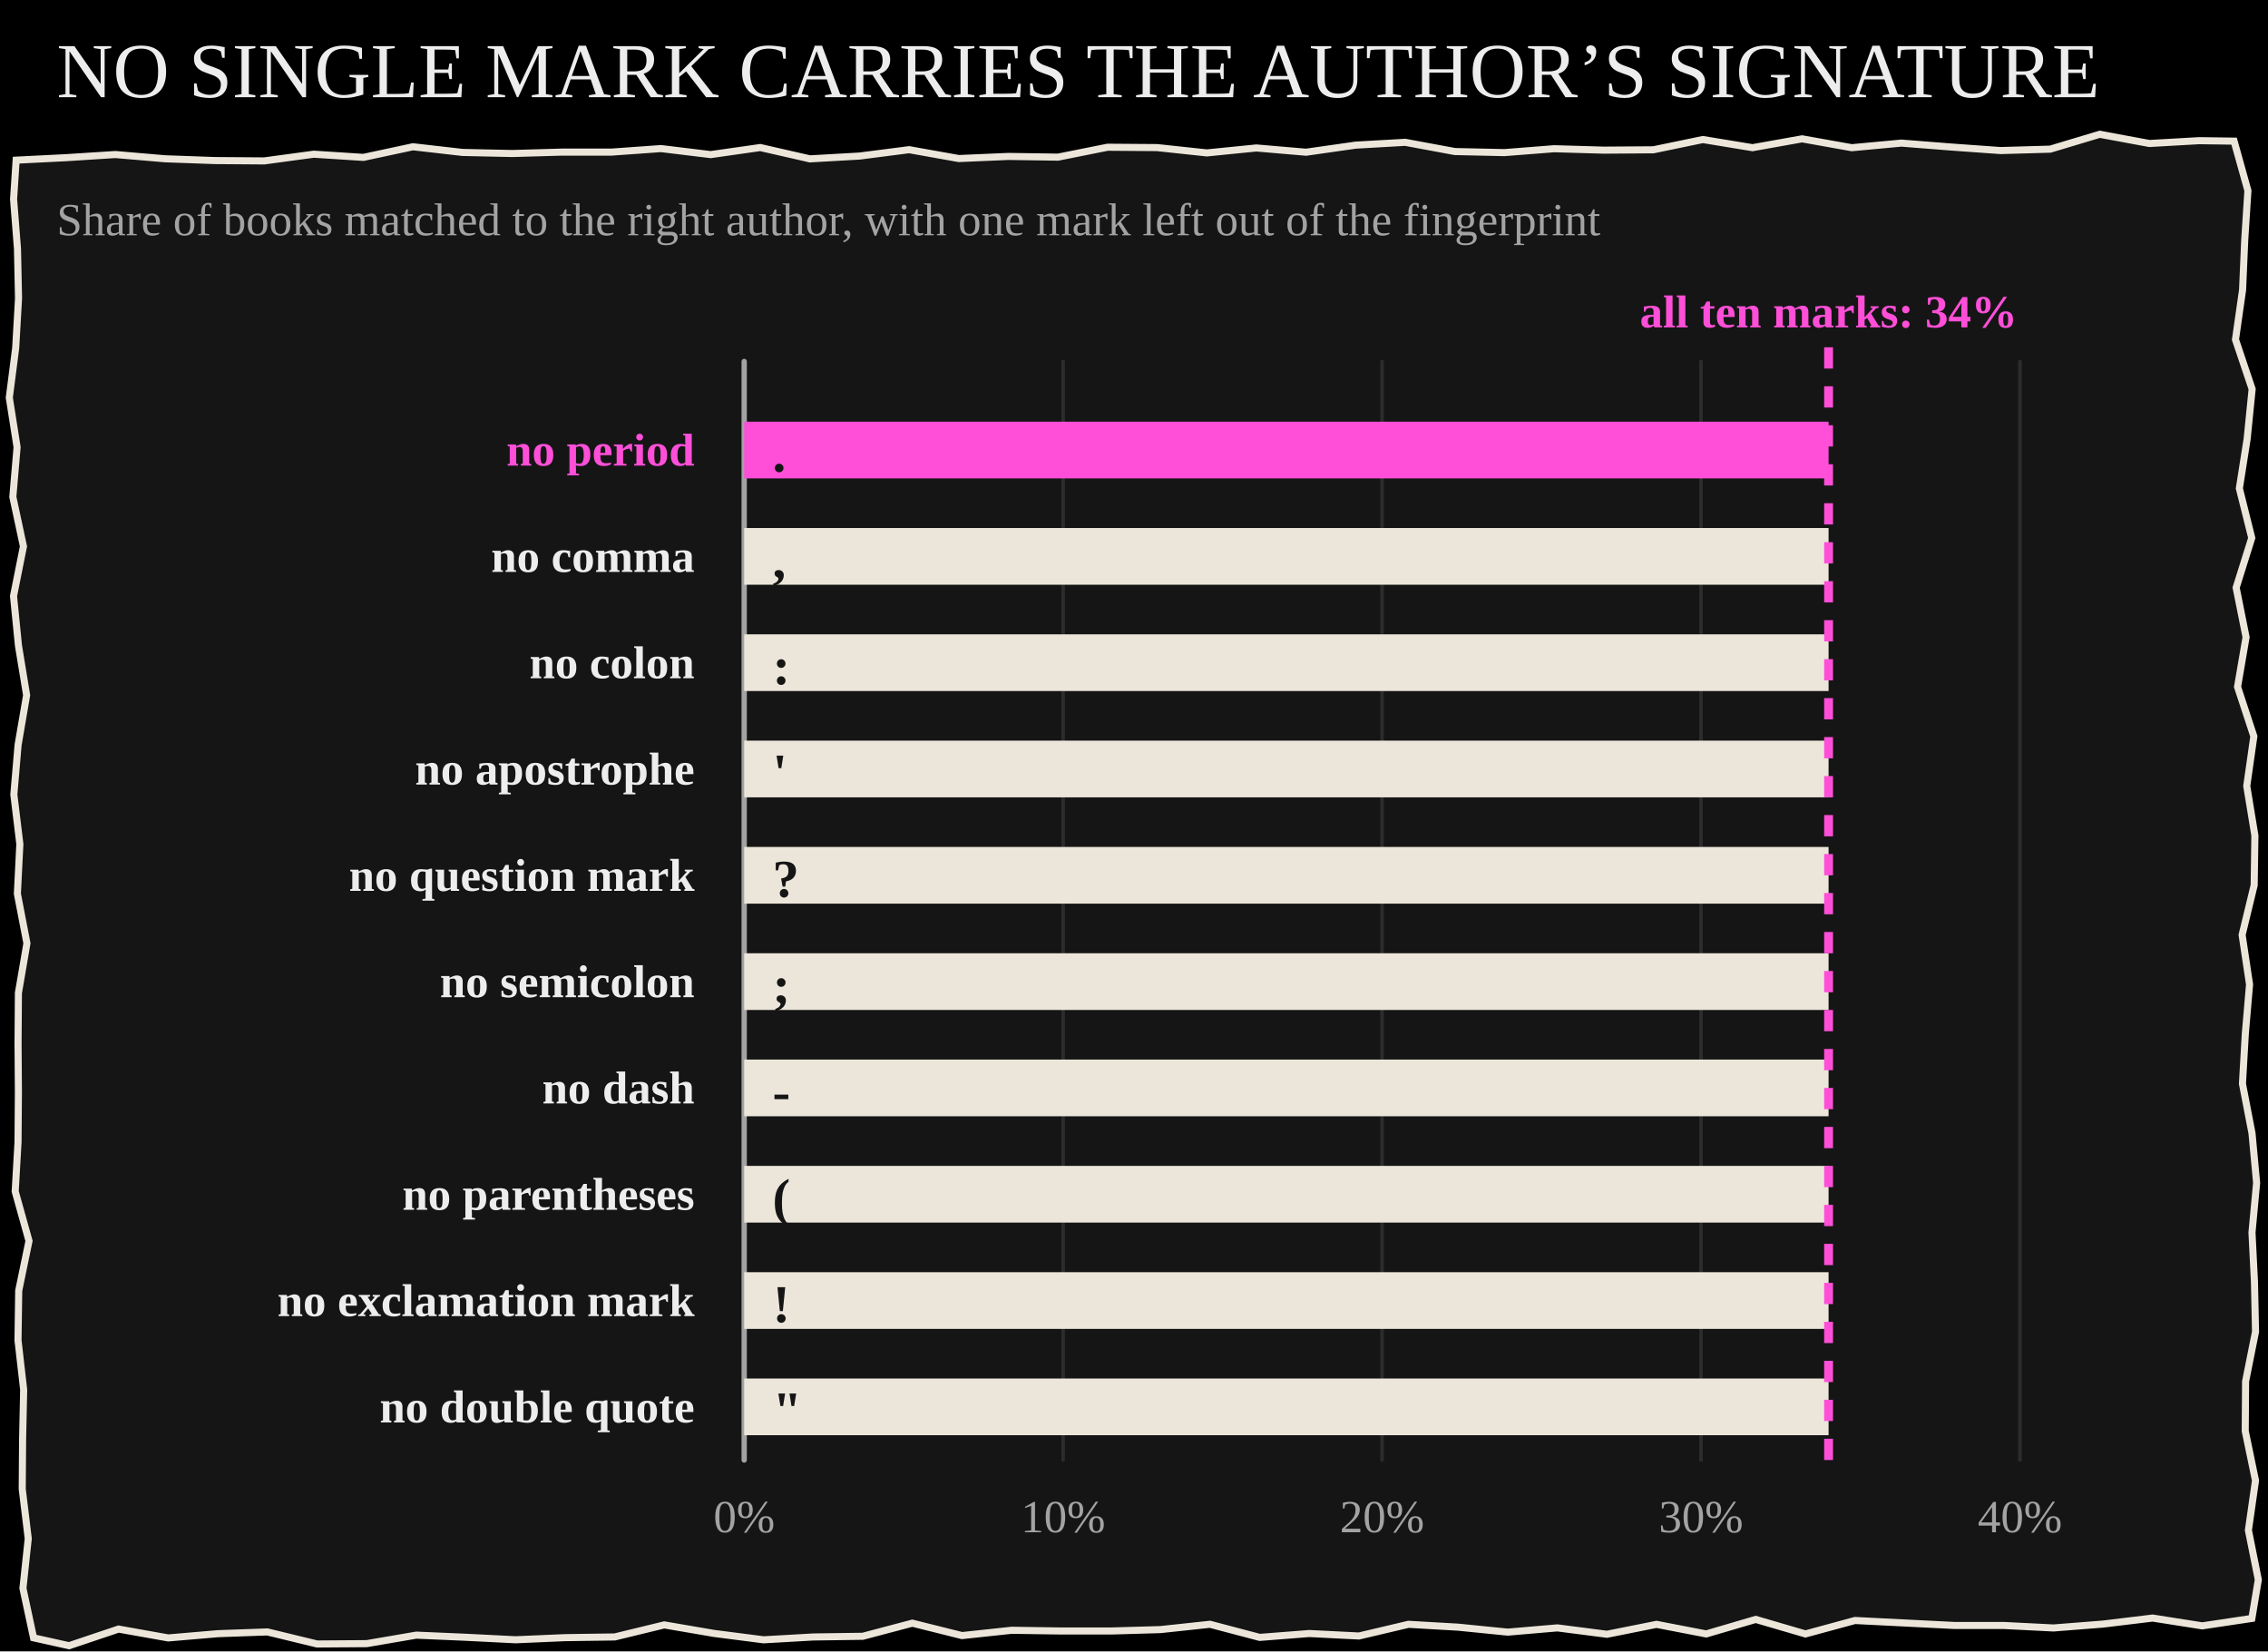
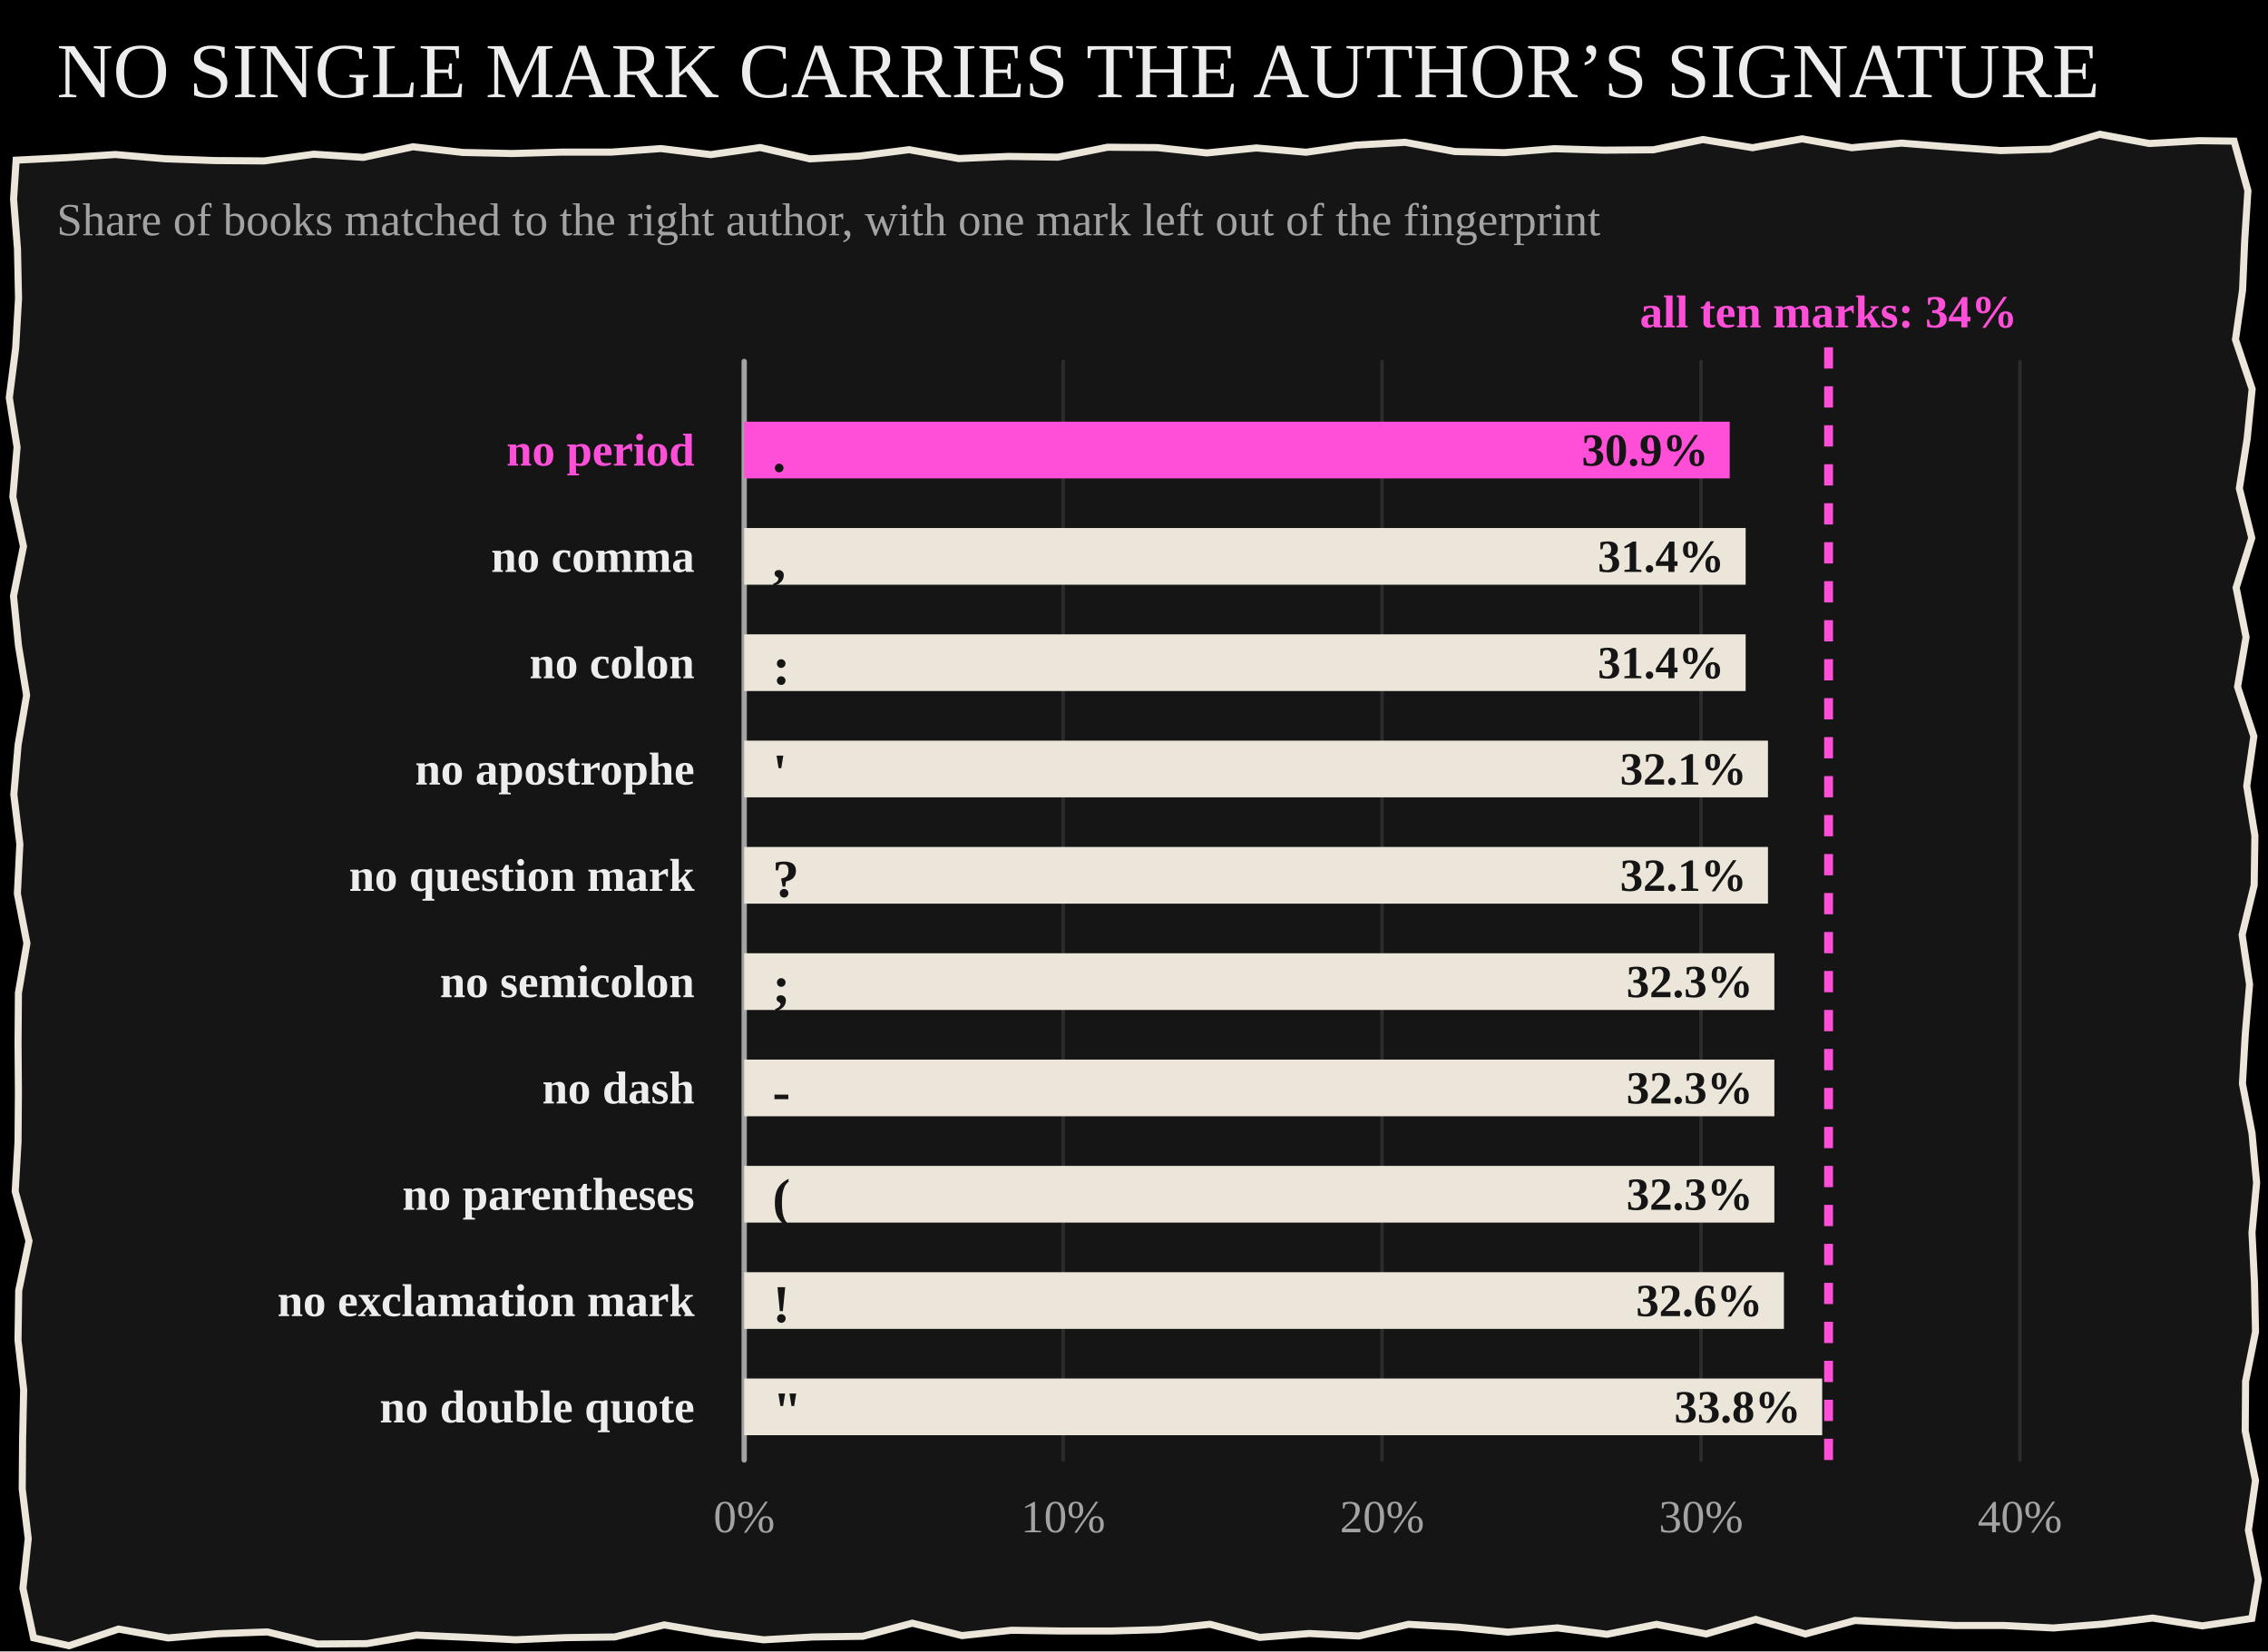
<svg xmlns="http://www.w3.org/2000/svg" viewBox="0 0 640 466" width="640" height="466" role="img" aria-label="Bar chart: how often punctuation alone names the author when one of the ten tracked marks is left out of the fingerprint, against 34% with all ten. Without the period: 30.9%. Without the comma or the colon: 31.4%. Without the apostrophe or question mark: 32.1%. Without the semicolon, dash or parentheses: 32.3%. Without the exclamation mark: 32.6%. Without the double quote: 33.8%. No single mark carries the signature.">
  <defs />
  <rect width="640" height="466" fill="#000000" />
  <path class="d-paper" d="M6,43 L20,42.4 L34,41.6 L48,42.9 L62,43.5 L76,43.7 L90,41.9 L104,42.9 L118,40 L132,41.7 L146,42.1 L160,41.8 L174,41.9 L188,41 L202,42.8 L216,40.9 L230,44.2 L244,43.5 L258,41.8 L272,44.4 L286,43.9 L300,44.2 L314,41.5 L328,41.7 L342,43.3 L356,42 L370,43.3 L384,41.4 L398,40.7 L412,43.4 L426,43.8 L440,42.8 L454,43.3 L468,43.3 L482,40.5 L496,42.9 L510,40.5 L524,43.1 L538,41.9 L552,43.1 L566,44.2 L580,43.9 L594,39.8 L608,42.5 L622,41.8 L631.9,42 L635.7,56 L634.7,70 L634,84 L631.9,98 L636.5,112 L635,126 L632.7,140 L636.1,154 L631.6,168 L634.3,182 L631.8,196 L636.3,210 L634.2,224 L636.4,238 L636.1,252 L632.6,266 L634.6,280 L633.3,294 L632.4,308 L635,322 L636.2,336 L634.8,350 L635.4,364 L635.6,378 L632.7,392 L632.5,406 L635.3,420 L633.2,434 L635.9,448 L634,458.9 L620,460.9 L606,458.6 L592,460.2 L578,461.2 L564,460.4 L550,460.3 L536,459.5 L522,458.7 L508,462.4 L494,458.2 L480,462.2 L466,459.4 L452,462.1 L438,460.2 L424,461.3 L410,459.8 L396,458.9 L382,462.1 L368,461.3 L354,462.3 L340,458.5 L326,459.9 L312,460.2 L298,460.1 L284,459.8 L270,461.2 L256,457.6 L242,461.2 L228,461.3 L214,462 L200,460.1 L186,457.6 L172,460.9 L158,461 L144,461.5 L130,460.7 L116,460 L102,462.3 L88,462.3 L74,458.8 L60,459.2 L46,460.3 L32,457.7 L18,462.3 L8,460 L5.1,446 L6.7,432 L5.1,418 L5.3,404 L5.7,390 L4.2,376 L4.5,362 L7.5,348 L3.7,334 L4.6,320 L4.8,306 L4.8,292 L5,278 L7.5,264 L4.9,250 L5.7,236 L4.1,222 L5.4,208 L7.9,194 L5.7,180 L4.4,166 L7.3,152 L4.4,138 L5.7,124 L3.6,110 L5.5,96 L6.4,82 L6.2,68 L5.2,54 Z" fill="#151515" stroke="#ece6da" stroke-width="2" transform="rotate(-0.4 320 251)" />
  <text x="16" y="20" font-family="var(--font-anton, Anton), Impact, sans-serif" font-size="22" fill="#ededed" text-anchor="start" dominant-baseline="central">NO SINGLE MARK CARRIES THE AUTHOR’S SIGNATURE</text>
  <text x="16" y="62" font-family="var(--font-hanken-grotesk, 'Hanken Grotesk'), Arial, sans-serif" font-size="13" fill="#a3a3a3" text-anchor="start" dominant-baseline="central">Share of books matched to the right author, with one mark left out of the fingerprint</text>
  <path d="M210,102 L210,412" fill="none" stroke="#a3a3a3" stroke-width="1.5" stroke-linecap="round" />
  <text x="210" y="428" font-family="var(--font-hanken-grotesk, 'Hanken Grotesk'), Arial, sans-serif" font-size="13" fill="#a3a3a3" text-anchor="middle" dominant-baseline="central">0%</text>
  <path d="M300,102 L300,412" fill="none" stroke="#2c2c2c" stroke-width="1" stroke-linecap="round" />
  <text x="300" y="428" font-family="var(--font-hanken-grotesk, 'Hanken Grotesk'), Arial, sans-serif" font-size="13" fill="#a3a3a3" text-anchor="middle" dominant-baseline="central">10%</text>
  <path d="M390,102 L390,412" fill="none" stroke="#2c2c2c" stroke-width="1" stroke-linecap="round" />
  <text x="390" y="428" font-family="var(--font-hanken-grotesk, 'Hanken Grotesk'), Arial, sans-serif" font-size="13" fill="#a3a3a3" text-anchor="middle" dominant-baseline="central">20%</text>
  <path d="M480,102 L480,412" fill="none" stroke="#2c2c2c" stroke-width="1" stroke-linecap="round" />
  <text x="480" y="428" font-family="var(--font-hanken-grotesk, 'Hanken Grotesk'), Arial, sans-serif" font-size="13" fill="#a3a3a3" text-anchor="middle" dominant-baseline="central">30%</text>
  <path d="M570,102 L570,412" fill="none" stroke="#2c2c2c" stroke-width="1" stroke-linecap="round" />
  <text x="570" y="428" font-family="var(--font-hanken-grotesk, 'Hanken Grotesk'), Arial, sans-serif" font-size="13" fill="#a3a3a3" text-anchor="middle" dominant-baseline="central">40%</text>
  <text x="196" y="127" font-family="var(--font-hanken-grotesk, 'Hanken Grotesk'), Arial, sans-serif" font-size="13" font-weight="600" fill="#ff4fd8" text-anchor="end" dominant-baseline="central">no period</text>
  <text x="196" y="157" font-family="var(--font-hanken-grotesk, 'Hanken Grotesk'), Arial, sans-serif" font-size="13" font-weight="600" fill="#ededed" text-anchor="end" dominant-baseline="central">no comma</text>
  <text x="196" y="187" font-family="var(--font-hanken-grotesk, 'Hanken Grotesk'), Arial, sans-serif" font-size="13" font-weight="600" fill="#ededed" text-anchor="end" dominant-baseline="central">no colon</text>
  <text x="196" y="217" font-family="var(--font-hanken-grotesk, 'Hanken Grotesk'), Arial, sans-serif" font-size="13" font-weight="600" fill="#ededed" text-anchor="end" dominant-baseline="central">no apostrophe</text>
  <text x="196" y="247" font-family="var(--font-hanken-grotesk, 'Hanken Grotesk'), Arial, sans-serif" font-size="13" font-weight="600" fill="#ededed" text-anchor="end" dominant-baseline="central">no question mark</text>
  <text x="196" y="277" font-family="var(--font-hanken-grotesk, 'Hanken Grotesk'), Arial, sans-serif" font-size="13" font-weight="600" fill="#ededed" text-anchor="end" dominant-baseline="central">no semicolon</text>
  <text x="196" y="307" font-family="var(--font-hanken-grotesk, 'Hanken Grotesk'), Arial, sans-serif" font-size="13" font-weight="600" fill="#ededed" text-anchor="end" dominant-baseline="central">no dash</text>
  <text x="196" y="337" font-family="var(--font-hanken-grotesk, 'Hanken Grotesk'), Arial, sans-serif" font-size="13" font-weight="600" fill="#ededed" text-anchor="end" dominant-baseline="central">no parentheses</text>
  <text x="196" y="367" font-family="var(--font-hanken-grotesk, 'Hanken Grotesk'), Arial, sans-serif" font-size="13" font-weight="600" fill="#ededed" text-anchor="end" dominant-baseline="central">no exclamation mark</text>
  <text x="196" y="397" font-family="var(--font-hanken-grotesk, 'Hanken Grotesk'), Arial, sans-serif" font-size="13" font-weight="600" fill="#ededed" text-anchor="end" dominant-baseline="central">no double quote</text>
-   <g class="anim-live">
-     <rect x="210" y="119" height="16" fill="#ff4fd8" width="306">
-       <animate attributeName="width" calcMode="discrete" values="306;291.5;280.7;276;275.4;276.8;278.1" keyTimes="0;0.067;0.075;0.083;0.092;0.1;0.108" dur="10s" fill="freeze" />
-     </rect>
-     <text x="218" y="128" font-family="var(--font-hanken-grotesk, 'Hanken Grotesk'), Arial, sans-serif" font-size="15" font-weight="700" fill="#151515" dominant-baseline="central">.</text>
-     <text x="482.1" y="127" font-family="var(--font-hanken-grotesk, 'Hanken Grotesk'), Arial, sans-serif" font-size="13" font-weight="700" fill="#151515" text-anchor="end" dominant-baseline="central" opacity="0">
-       <animate attributeName="opacity" calcMode="discrete" values="0;1" keyTimes="0;0.117" dur="10s" fill="freeze" />30.9%</text>
-     <rect x="210" y="149" height="16" fill="#ece6da" width="306">
-       <animate attributeName="width" calcMode="discrete" values="306;291.5;283.6;280.5;281.8;282.6" keyTimes="0;0.083;0.092;0.1;0.117;0.125" dur="10s" fill="freeze" />
-     </rect>
-     <text x="218" y="158" font-family="var(--font-hanken-grotesk, 'Hanken Grotesk'), Arial, sans-serif" font-size="15" font-weight="700" fill="#151515" dominant-baseline="central">,</text>
-     <text x="486.6" y="157" font-family="var(--font-hanken-grotesk, 'Hanken Grotesk'), Arial, sans-serif" font-size="13" font-weight="700" fill="#151515" text-anchor="end" dominant-baseline="central" opacity="0">
-       <animate attributeName="opacity" calcMode="discrete" values="0;1" keyTimes="0;0.125" dur="10s" fill="freeze" />31.4%</text>
-     <rect x="210" y="179" height="16" fill="#ece6da" width="306">
-       <animate attributeName="width" calcMode="discrete" values="306;302.5;289.5;282.7;280.4;280.7;282;282.6" keyTimes="0;0.092;0.1;0.108;0.117;0.125;0.133;0.142" dur="10s" fill="freeze" />
-     </rect>
-     <text x="218" y="188" font-family="var(--font-hanken-grotesk, 'Hanken Grotesk'), Arial, sans-serif" font-size="15" font-weight="700" fill="#151515" dominant-baseline="central">:</text>
-     <text x="486.6" y="187" font-family="var(--font-hanken-grotesk, 'Hanken Grotesk'), Arial, sans-serif" font-size="13" font-weight="700" fill="#151515" text-anchor="end" dominant-baseline="central" opacity="0">
-       <animate attributeName="opacity" calcMode="discrete" values="0;1" keyTimes="0;0.142" dur="10s" fill="freeze" />31.4%</text>
-     <rect x="210" y="209" height="16" fill="#ece6da" width="306">
-       <animate attributeName="width" calcMode="discrete" values="306;301.1;292.6;288.4;287.2;287.7;288.7;288.9" keyTimes="0;0.108;0.117;0.125;0.133;0.142;0.15;0.158" dur="10s" fill="freeze" />
-     </rect>
-     <text x="218" y="218" font-family="var(--font-hanken-grotesk, 'Hanken Grotesk'), Arial, sans-serif" font-size="15" font-weight="700" fill="#151515" dominant-baseline="central">'</text>
-     <text x="492.9" y="217" font-family="var(--font-hanken-grotesk, 'Hanken Grotesk'), Arial, sans-serif" font-size="13" font-weight="700" fill="#151515" text-anchor="end" dominant-baseline="central" opacity="0">
-       <animate attributeName="opacity" calcMode="discrete" values="0;1" keyTimes="0;0.158" dur="10s" fill="freeze" />32.1%</text>
-     <rect x="210" y="239" height="16" fill="#ece6da" width="306">
-       <animate attributeName="width" calcMode="discrete" values="306;299;291.5;288;287.2;287.9;288.8;288.9" keyTimes="0;0.125;0.133;0.142;0.15;0.158;0.167;0.175" dur="10s" fill="freeze" />
-     </rect>
-     <text x="218" y="248" font-family="var(--font-hanken-grotesk, 'Hanken Grotesk'), Arial, sans-serif" font-size="15" font-weight="700" fill="#151515" dominant-baseline="central">?</text>
-     <text x="492.9" y="247" font-family="var(--font-hanken-grotesk, 'Hanken Grotesk'), Arial, sans-serif" font-size="13" font-weight="700" fill="#151515" text-anchor="end" dominant-baseline="central" opacity="0">
-       <animate attributeName="opacity" calcMode="discrete" values="0;1" keyTimes="0;0.175" dur="10s" fill="freeze" />32.1%</text>
-     <rect x="210" y="269" height="16" fill="#ece6da" width="306">
-       <animate attributeName="width" calcMode="discrete" values="306;298.1;292.1;289.6;289.2;290;290.7" keyTimes="0;0.142;0.15;0.158;0.167;0.175;0.183" dur="10s" fill="freeze" />
-     </rect>
-     <text x="218" y="278" font-family="var(--font-hanken-grotesk, 'Hanken Grotesk'), Arial, sans-serif" font-size="15" font-weight="700" fill="#151515" dominant-baseline="central">;</text>
-     <text x="494.7" y="277" font-family="var(--font-hanken-grotesk, 'Hanken Grotesk'), Arial, sans-serif" font-size="13" font-weight="700" fill="#151515" text-anchor="end" dominant-baseline="central" opacity="0">
-       <animate attributeName="opacity" calcMode="discrete" values="0;1" keyTimes="0;0.192" dur="10s" fill="freeze" />32.3%</text>
-     <rect x="210" y="299" height="16" fill="#ece6da" width="306">
-       <animate attributeName="width" calcMode="discrete" values="306;296.5;291.4;289.4;289.3;290.2;290.7" keyTimes="0;0.158;0.167;0.175;0.183;0.192;0.2" dur="10s" fill="freeze" />
-     </rect>
-     <text x="218" y="308" font-family="var(--font-hanken-grotesk, 'Hanken Grotesk'), Arial, sans-serif" font-size="15" font-weight="700" fill="#151515" dominant-baseline="central">-</text>
-     <text x="494.7" y="307" font-family="var(--font-hanken-grotesk, 'Hanken Grotesk'), Arial, sans-serif" font-size="13" font-weight="700" fill="#151515" text-anchor="end" dominant-baseline="central" opacity="0">
-       <animate attributeName="opacity" calcMode="discrete" values="0;1" keyTimes="0;0.2" dur="10s" fill="freeze" />32.3%</text>
-     <rect x="210" y="329" height="16" fill="#ece6da" width="306">
-       <animate attributeName="width" calcMode="discrete" values="306;303.7;295.2;290.8;289.2;289.5;290.3;290.7" keyTimes="0;0.167;0.175;0.183;0.192;0.2;0.208;0.217" dur="10s" fill="freeze" />
-     </rect>
-     <text x="218" y="338" font-family="var(--font-hanken-grotesk, 'Hanken Grotesk'), Arial, sans-serif" font-size="15" font-weight="700" fill="#151515" dominant-baseline="central">(</text>
-     <text x="494.7" y="337" font-family="var(--font-hanken-grotesk, 'Hanken Grotesk'), Arial, sans-serif" font-size="13" font-weight="700" fill="#151515" text-anchor="end" dominant-baseline="central" opacity="0">
-       <animate attributeName="opacity" calcMode="discrete" values="0;1" keyTimes="0;0.217" dur="10s" fill="freeze" />32.3%</text>
-     <rect x="210" y="359" height="16" fill="#ece6da" width="306">
-       <animate attributeName="width" calcMode="discrete" values="306;302.4;296.1;293;292.1;292.5;293.2;293.4" keyTimes="0;0.183;0.192;0.2;0.208;0.217;0.225;0.233" dur="10s" fill="freeze" />
-     </rect>
-     <text x="218" y="368" font-family="var(--font-hanken-grotesk, 'Hanken Grotesk'), Arial, sans-serif" font-size="15" font-weight="700" fill="#151515" dominant-baseline="central">!</text>
-     <text x="497.4" y="367" font-family="var(--font-hanken-grotesk, 'Hanken Grotesk'), Arial, sans-serif" font-size="13" font-weight="700" fill="#151515" text-anchor="end" dominant-baseline="central" opacity="0">
-       <animate attributeName="opacity" calcMode="discrete" values="0;1" keyTimes="0;0.233" dur="10s" fill="freeze" />32.6%</text>
-     <rect x="210" y="389" height="16" fill="#ece6da" width="306">
-       <animate attributeName="width" calcMode="discrete" values="306;305.3;304.5;304.1;304;304.1;304.2" keyTimes="0;0.2;0.208;0.217;0.225;0.233;0.242" dur="10s" fill="freeze" />
-     </rect>
-     <text x="218" y="398" font-family="var(--font-hanken-grotesk, 'Hanken Grotesk'), Arial, sans-serif" font-size="15" font-weight="700" fill="#151515" dominant-baseline="central">"</text>
-     <text x="508.2" y="397" font-family="var(--font-hanken-grotesk, 'Hanken Grotesk'), Arial, sans-serif" font-size="13" font-weight="700" fill="#151515" text-anchor="end" dominant-baseline="central" opacity="0">
-       <animate attributeName="opacity" calcMode="discrete" values="0;1" keyTimes="0;0.25" dur="10s" fill="freeze" />33.8%</text>
-     <line x1="516" x2="516" y1="98" y2="414" stroke="#ff4fd8" stroke-width="2.5" stroke-dasharray="6 5" />
-     <text x="516" y="88" font-family="var(--font-hanken-grotesk, 'Hanken Grotesk'), Arial, sans-serif" font-size="13" font-weight="700" fill="#ff4fd8" text-anchor="middle" dominant-baseline="central">all ten marks: 34%</text>
-   </g>
-   <g class="anim-still" display="none">
-     <rect x="210" y="119" height="16" fill="#ff4fd8" width="278.1" />
-     <text x="218" y="128" font-family="var(--font-hanken-grotesk, 'Hanken Grotesk'), Arial, sans-serif" font-size="15" font-weight="700" fill="#151515" dominant-baseline="central">.</text>
-     <text x="482.1" y="127" font-family="var(--font-hanken-grotesk, 'Hanken Grotesk'), Arial, sans-serif" font-size="13" font-weight="700" fill="#151515" text-anchor="end" dominant-baseline="central" opacity="1">30.9%</text>
-     <rect x="210" y="149" height="16" fill="#ece6da" width="282.6" />
-     <text x="218" y="158" font-family="var(--font-hanken-grotesk, 'Hanken Grotesk'), Arial, sans-serif" font-size="15" font-weight="700" fill="#151515" dominant-baseline="central">,</text>
-     <text x="486.6" y="157" font-family="var(--font-hanken-grotesk, 'Hanken Grotesk'), Arial, sans-serif" font-size="13" font-weight="700" fill="#151515" text-anchor="end" dominant-baseline="central" opacity="1">31.4%</text>
-     <rect x="210" y="179" height="16" fill="#ece6da" width="282.6" />
-     <text x="218" y="188" font-family="var(--font-hanken-grotesk, 'Hanken Grotesk'), Arial, sans-serif" font-size="15" font-weight="700" fill="#151515" dominant-baseline="central">:</text>
-     <text x="486.6" y="187" font-family="var(--font-hanken-grotesk, 'Hanken Grotesk'), Arial, sans-serif" font-size="13" font-weight="700" fill="#151515" text-anchor="end" dominant-baseline="central" opacity="1">31.4%</text>
-     <rect x="210" y="209" height="16" fill="#ece6da" width="288.9" />
-     <text x="218" y="218" font-family="var(--font-hanken-grotesk, 'Hanken Grotesk'), Arial, sans-serif" font-size="15" font-weight="700" fill="#151515" dominant-baseline="central">'</text>
-     <text x="492.9" y="217" font-family="var(--font-hanken-grotesk, 'Hanken Grotesk'), Arial, sans-serif" font-size="13" font-weight="700" fill="#151515" text-anchor="end" dominant-baseline="central" opacity="1">32.1%</text>
-     <rect x="210" y="239" height="16" fill="#ece6da" width="288.9" />
-     <text x="218" y="248" font-family="var(--font-hanken-grotesk, 'Hanken Grotesk'), Arial, sans-serif" font-size="15" font-weight="700" fill="#151515" dominant-baseline="central">?</text>
-     <text x="492.9" y="247" font-family="var(--font-hanken-grotesk, 'Hanken Grotesk'), Arial, sans-serif" font-size="13" font-weight="700" fill="#151515" text-anchor="end" dominant-baseline="central" opacity="1">32.1%</text>
-     <rect x="210" y="269" height="16" fill="#ece6da" width="290.7" />
-     <text x="218" y="278" font-family="var(--font-hanken-grotesk, 'Hanken Grotesk'), Arial, sans-serif" font-size="15" font-weight="700" fill="#151515" dominant-baseline="central">;</text>
-     <text x="494.7" y="277" font-family="var(--font-hanken-grotesk, 'Hanken Grotesk'), Arial, sans-serif" font-size="13" font-weight="700" fill="#151515" text-anchor="end" dominant-baseline="central" opacity="1">32.3%</text>
-     <rect x="210" y="299" height="16" fill="#ece6da" width="290.7" />
-     <text x="218" y="308" font-family="var(--font-hanken-grotesk, 'Hanken Grotesk'), Arial, sans-serif" font-size="15" font-weight="700" fill="#151515" dominant-baseline="central">-</text>
-     <text x="494.7" y="307" font-family="var(--font-hanken-grotesk, 'Hanken Grotesk'), Arial, sans-serif" font-size="13" font-weight="700" fill="#151515" text-anchor="end" dominant-baseline="central" opacity="1">32.3%</text>
-     <rect x="210" y="329" height="16" fill="#ece6da" width="290.7" />
-     <text x="218" y="338" font-family="var(--font-hanken-grotesk, 'Hanken Grotesk'), Arial, sans-serif" font-size="15" font-weight="700" fill="#151515" dominant-baseline="central">(</text>
-     <text x="494.7" y="337" font-family="var(--font-hanken-grotesk, 'Hanken Grotesk'), Arial, sans-serif" font-size="13" font-weight="700" fill="#151515" text-anchor="end" dominant-baseline="central" opacity="1">32.3%</text>
-     <rect x="210" y="359" height="16" fill="#ece6da" width="293.4" />
-     <text x="218" y="368" font-family="var(--font-hanken-grotesk, 'Hanken Grotesk'), Arial, sans-serif" font-size="15" font-weight="700" fill="#151515" dominant-baseline="central">!</text>
-     <text x="497.4" y="367" font-family="var(--font-hanken-grotesk, 'Hanken Grotesk'), Arial, sans-serif" font-size="13" font-weight="700" fill="#151515" text-anchor="end" dominant-baseline="central" opacity="1">32.6%</text>
-     <rect x="210" y="389" height="16" fill="#ece6da" width="304.2" />
-     <text x="218" y="398" font-family="var(--font-hanken-grotesk, 'Hanken Grotesk'), Arial, sans-serif" font-size="15" font-weight="700" fill="#151515" dominant-baseline="central">"</text>
-     <text x="508.2" y="397" font-family="var(--font-hanken-grotesk, 'Hanken Grotesk'), Arial, sans-serif" font-size="13" font-weight="700" fill="#151515" text-anchor="end" dominant-baseline="central" opacity="1">33.8%</text>
-     <line x1="516" x2="516" y1="98" y2="414" stroke="#ff4fd8" stroke-width="2.5" stroke-dasharray="6 5" />
-     <text x="516" y="88" font-family="var(--font-hanken-grotesk, 'Hanken Grotesk'), Arial, sans-serif" font-size="13" font-weight="700" fill="#ff4fd8" text-anchor="middle" dominant-baseline="central">all ten marks: 34%</text>
-   </g>
+   <rect x="210" y="119" height="16" fill="#ff4fd8" width="278.1" />
+   <text x="218" y="128" font-family="var(--font-hanken-grotesk, 'Hanken Grotesk'), Arial, sans-serif" font-size="15" font-weight="700" fill="#151515" dominant-baseline="central">.</text>
+   <text x="482.1" y="127" font-family="var(--font-hanken-grotesk, 'Hanken Grotesk'), Arial, sans-serif" font-size="13" font-weight="700" fill="#151515" text-anchor="end" dominant-baseline="central" opacity="1">30.9%</text>
+   <rect x="210" y="149" height="16" fill="#ece6da" width="282.6" />
+   <text x="218" y="158" font-family="var(--font-hanken-grotesk, 'Hanken Grotesk'), Arial, sans-serif" font-size="15" font-weight="700" fill="#151515" dominant-baseline="central">,</text>
+   <text x="486.6" y="157" font-family="var(--font-hanken-grotesk, 'Hanken Grotesk'), Arial, sans-serif" font-size="13" font-weight="700" fill="#151515" text-anchor="end" dominant-baseline="central" opacity="1">31.4%</text>
+   <rect x="210" y="179" height="16" fill="#ece6da" width="282.6" />
+   <text x="218" y="188" font-family="var(--font-hanken-grotesk, 'Hanken Grotesk'), Arial, sans-serif" font-size="15" font-weight="700" fill="#151515" dominant-baseline="central">:</text>
+   <text x="486.6" y="187" font-family="var(--font-hanken-grotesk, 'Hanken Grotesk'), Arial, sans-serif" font-size="13" font-weight="700" fill="#151515" text-anchor="end" dominant-baseline="central" opacity="1">31.4%</text>
+   <rect x="210" y="209" height="16" fill="#ece6da" width="288.9" />
+   <text x="218" y="218" font-family="var(--font-hanken-grotesk, 'Hanken Grotesk'), Arial, sans-serif" font-size="15" font-weight="700" fill="#151515" dominant-baseline="central">'</text>
+   <text x="492.9" y="217" font-family="var(--font-hanken-grotesk, 'Hanken Grotesk'), Arial, sans-serif" font-size="13" font-weight="700" fill="#151515" text-anchor="end" dominant-baseline="central" opacity="1">32.1%</text>
+   <rect x="210" y="239" height="16" fill="#ece6da" width="288.9" />
+   <text x="218" y="248" font-family="var(--font-hanken-grotesk, 'Hanken Grotesk'), Arial, sans-serif" font-size="15" font-weight="700" fill="#151515" dominant-baseline="central">?</text>
+   <text x="492.9" y="247" font-family="var(--font-hanken-grotesk, 'Hanken Grotesk'), Arial, sans-serif" font-size="13" font-weight="700" fill="#151515" text-anchor="end" dominant-baseline="central" opacity="1">32.1%</text>
+   <rect x="210" y="269" height="16" fill="#ece6da" width="290.7" />
+   <text x="218" y="278" font-family="var(--font-hanken-grotesk, 'Hanken Grotesk'), Arial, sans-serif" font-size="15" font-weight="700" fill="#151515" dominant-baseline="central">;</text>
+   <text x="494.7" y="277" font-family="var(--font-hanken-grotesk, 'Hanken Grotesk'), Arial, sans-serif" font-size="13" font-weight="700" fill="#151515" text-anchor="end" dominant-baseline="central" opacity="1">32.3%</text>
+   <rect x="210" y="299" height="16" fill="#ece6da" width="290.7" />
+   <text x="218" y="308" font-family="var(--font-hanken-grotesk, 'Hanken Grotesk'), Arial, sans-serif" font-size="15" font-weight="700" fill="#151515" dominant-baseline="central">-</text>
+   <text x="494.7" y="307" font-family="var(--font-hanken-grotesk, 'Hanken Grotesk'), Arial, sans-serif" font-size="13" font-weight="700" fill="#151515" text-anchor="end" dominant-baseline="central" opacity="1">32.3%</text>
+   <rect x="210" y="329" height="16" fill="#ece6da" width="290.7" />
+   <text x="218" y="338" font-family="var(--font-hanken-grotesk, 'Hanken Grotesk'), Arial, sans-serif" font-size="15" font-weight="700" fill="#151515" dominant-baseline="central">(</text>
+   <text x="494.7" y="337" font-family="var(--font-hanken-grotesk, 'Hanken Grotesk'), Arial, sans-serif" font-size="13" font-weight="700" fill="#151515" text-anchor="end" dominant-baseline="central" opacity="1">32.3%</text>
+   <rect x="210" y="359" height="16" fill="#ece6da" width="293.4" />
+   <text x="218" y="368" font-family="var(--font-hanken-grotesk, 'Hanken Grotesk'), Arial, sans-serif" font-size="15" font-weight="700" fill="#151515" dominant-baseline="central">!</text>
+   <text x="497.4" y="367" font-family="var(--font-hanken-grotesk, 'Hanken Grotesk'), Arial, sans-serif" font-size="13" font-weight="700" fill="#151515" text-anchor="end" dominant-baseline="central" opacity="1">32.6%</text>
+   <rect x="210" y="389" height="16" fill="#ece6da" width="304.2" />
+   <text x="218" y="398" font-family="var(--font-hanken-grotesk, 'Hanken Grotesk'), Arial, sans-serif" font-size="15" font-weight="700" fill="#151515" dominant-baseline="central">"</text>
+   <text x="508.2" y="397" font-family="var(--font-hanken-grotesk, 'Hanken Grotesk'), Arial, sans-serif" font-size="13" font-weight="700" fill="#151515" text-anchor="end" dominant-baseline="central" opacity="1">33.8%</text>
+   <line x1="516" x2="516" y1="98" y2="414" stroke="#ff4fd8" stroke-width="2.5" stroke-dasharray="6 5" />
+   <text x="516" y="88" font-family="var(--font-hanken-grotesk, 'Hanken Grotesk'), Arial, sans-serif" font-size="13" font-weight="700" fill="#ff4fd8" text-anchor="middle" dominant-baseline="central">all ten marks: 34%</text>
</svg>
